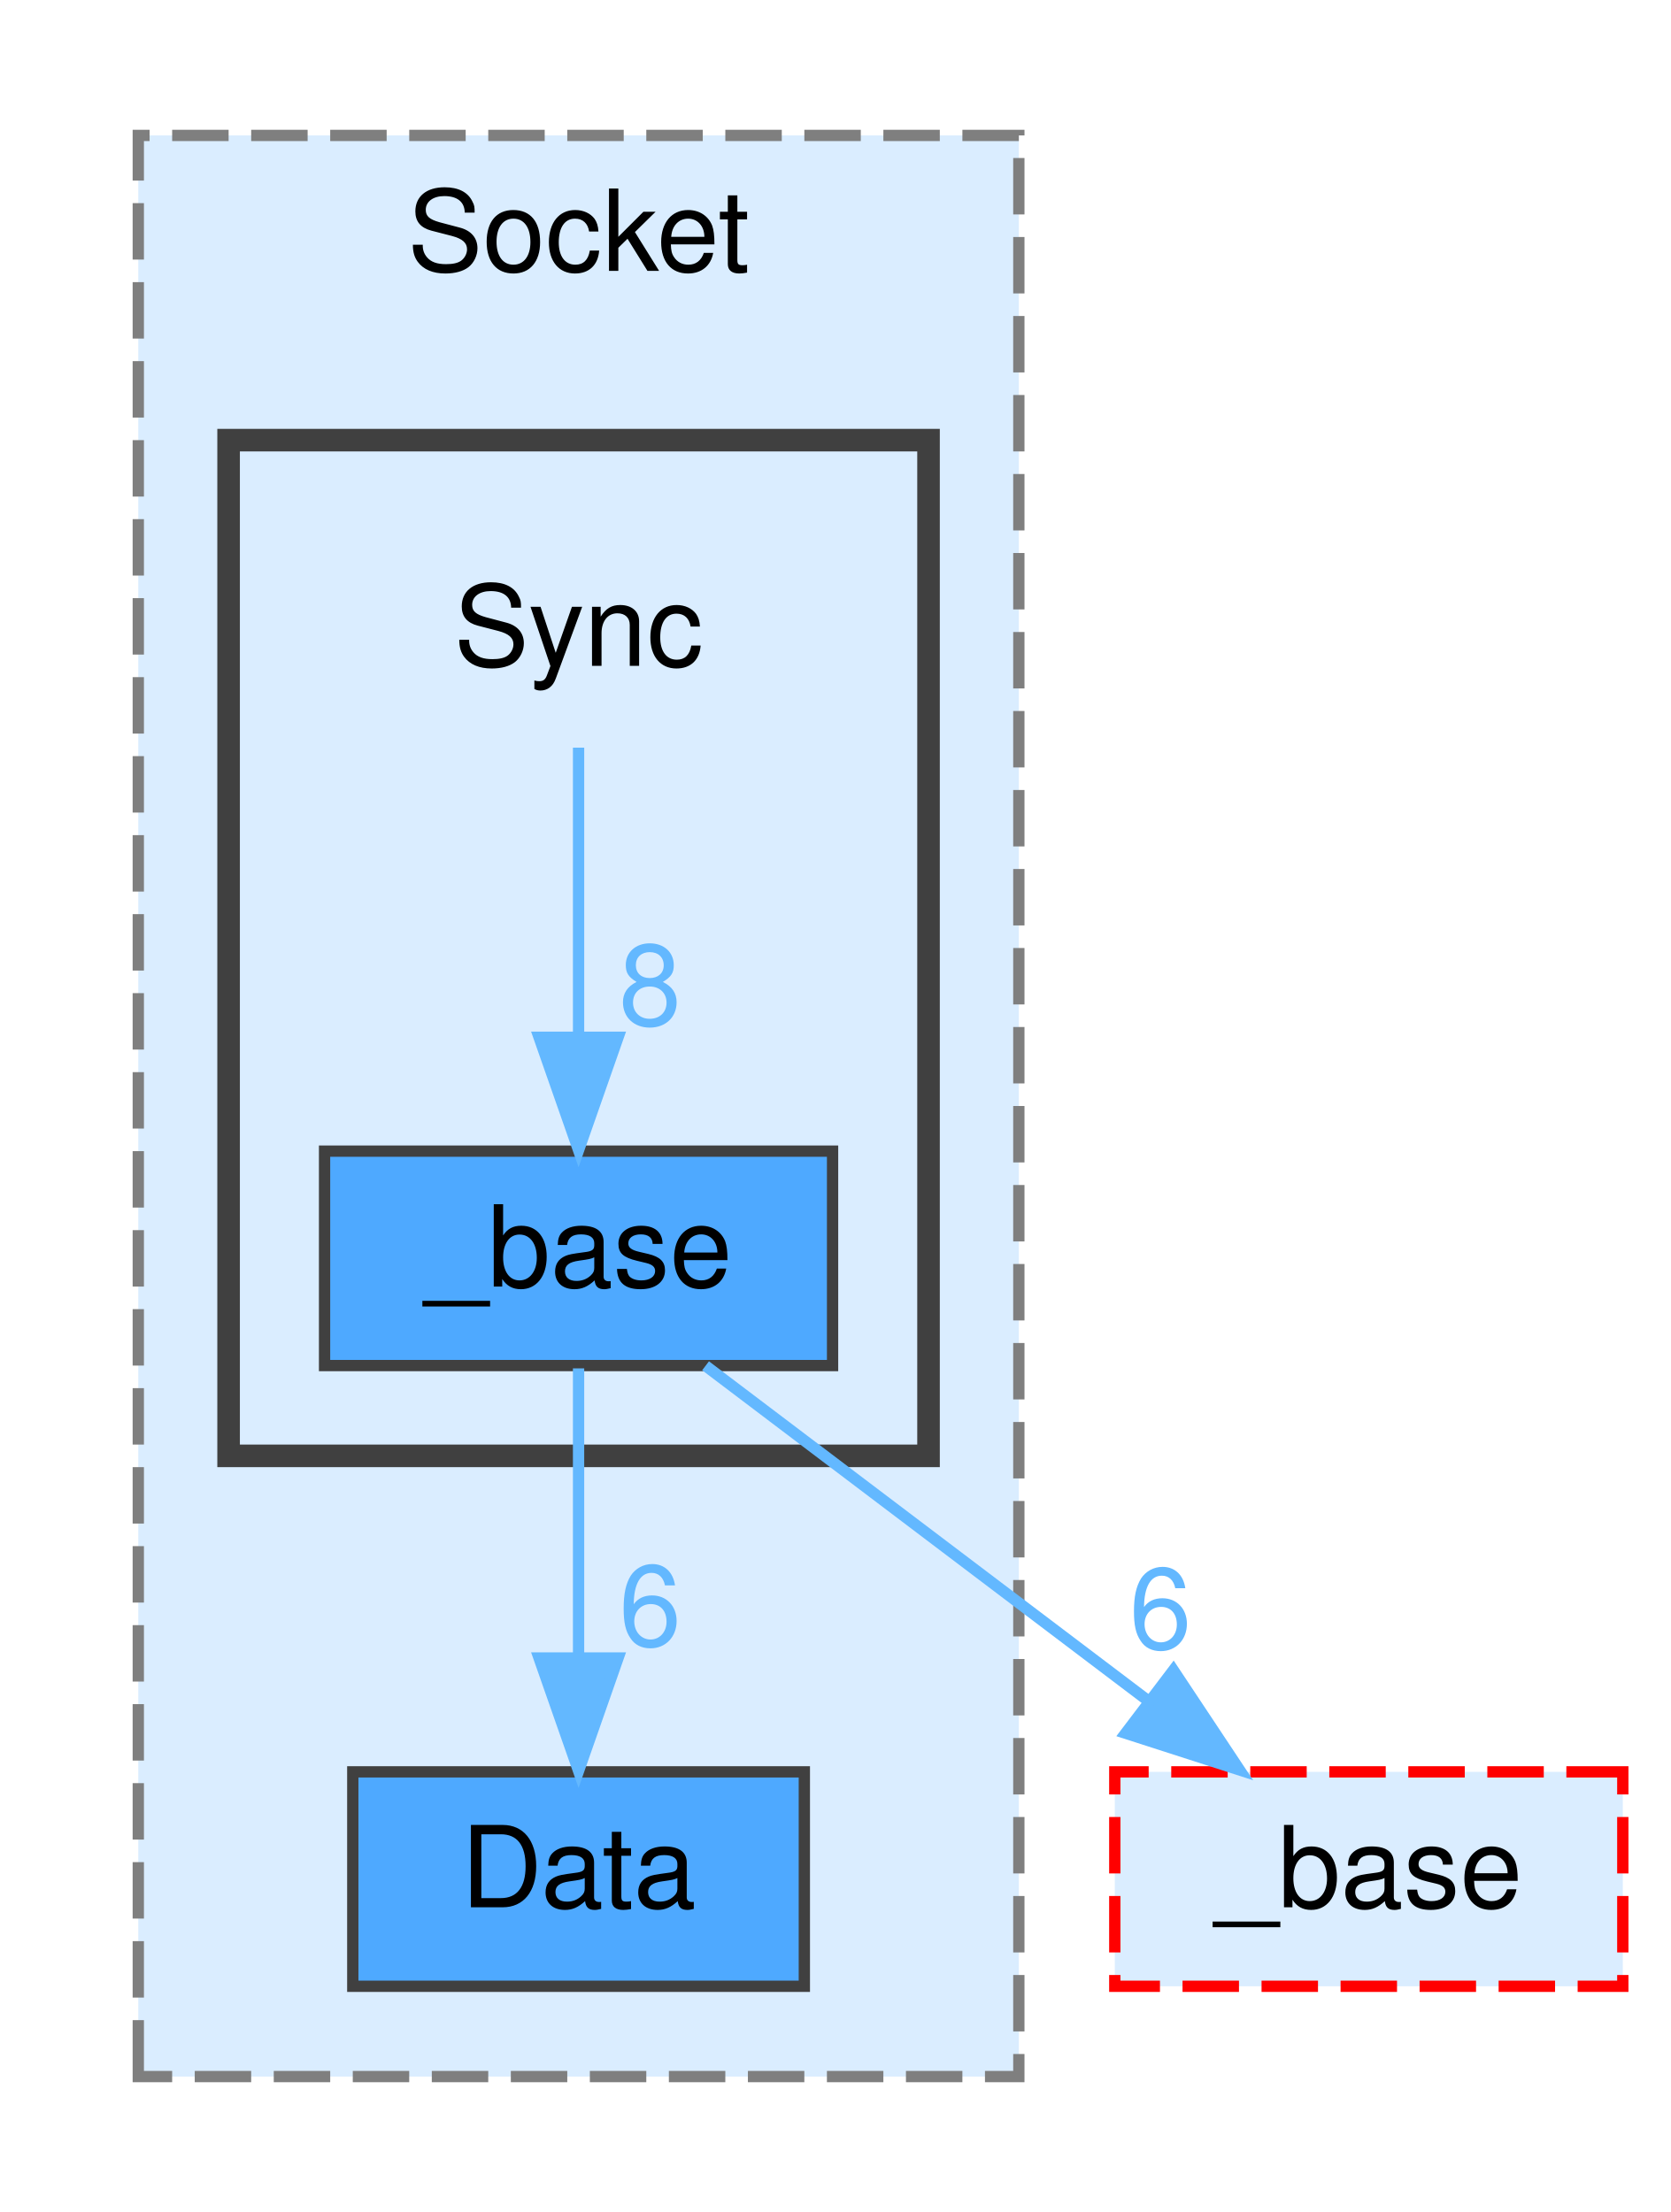
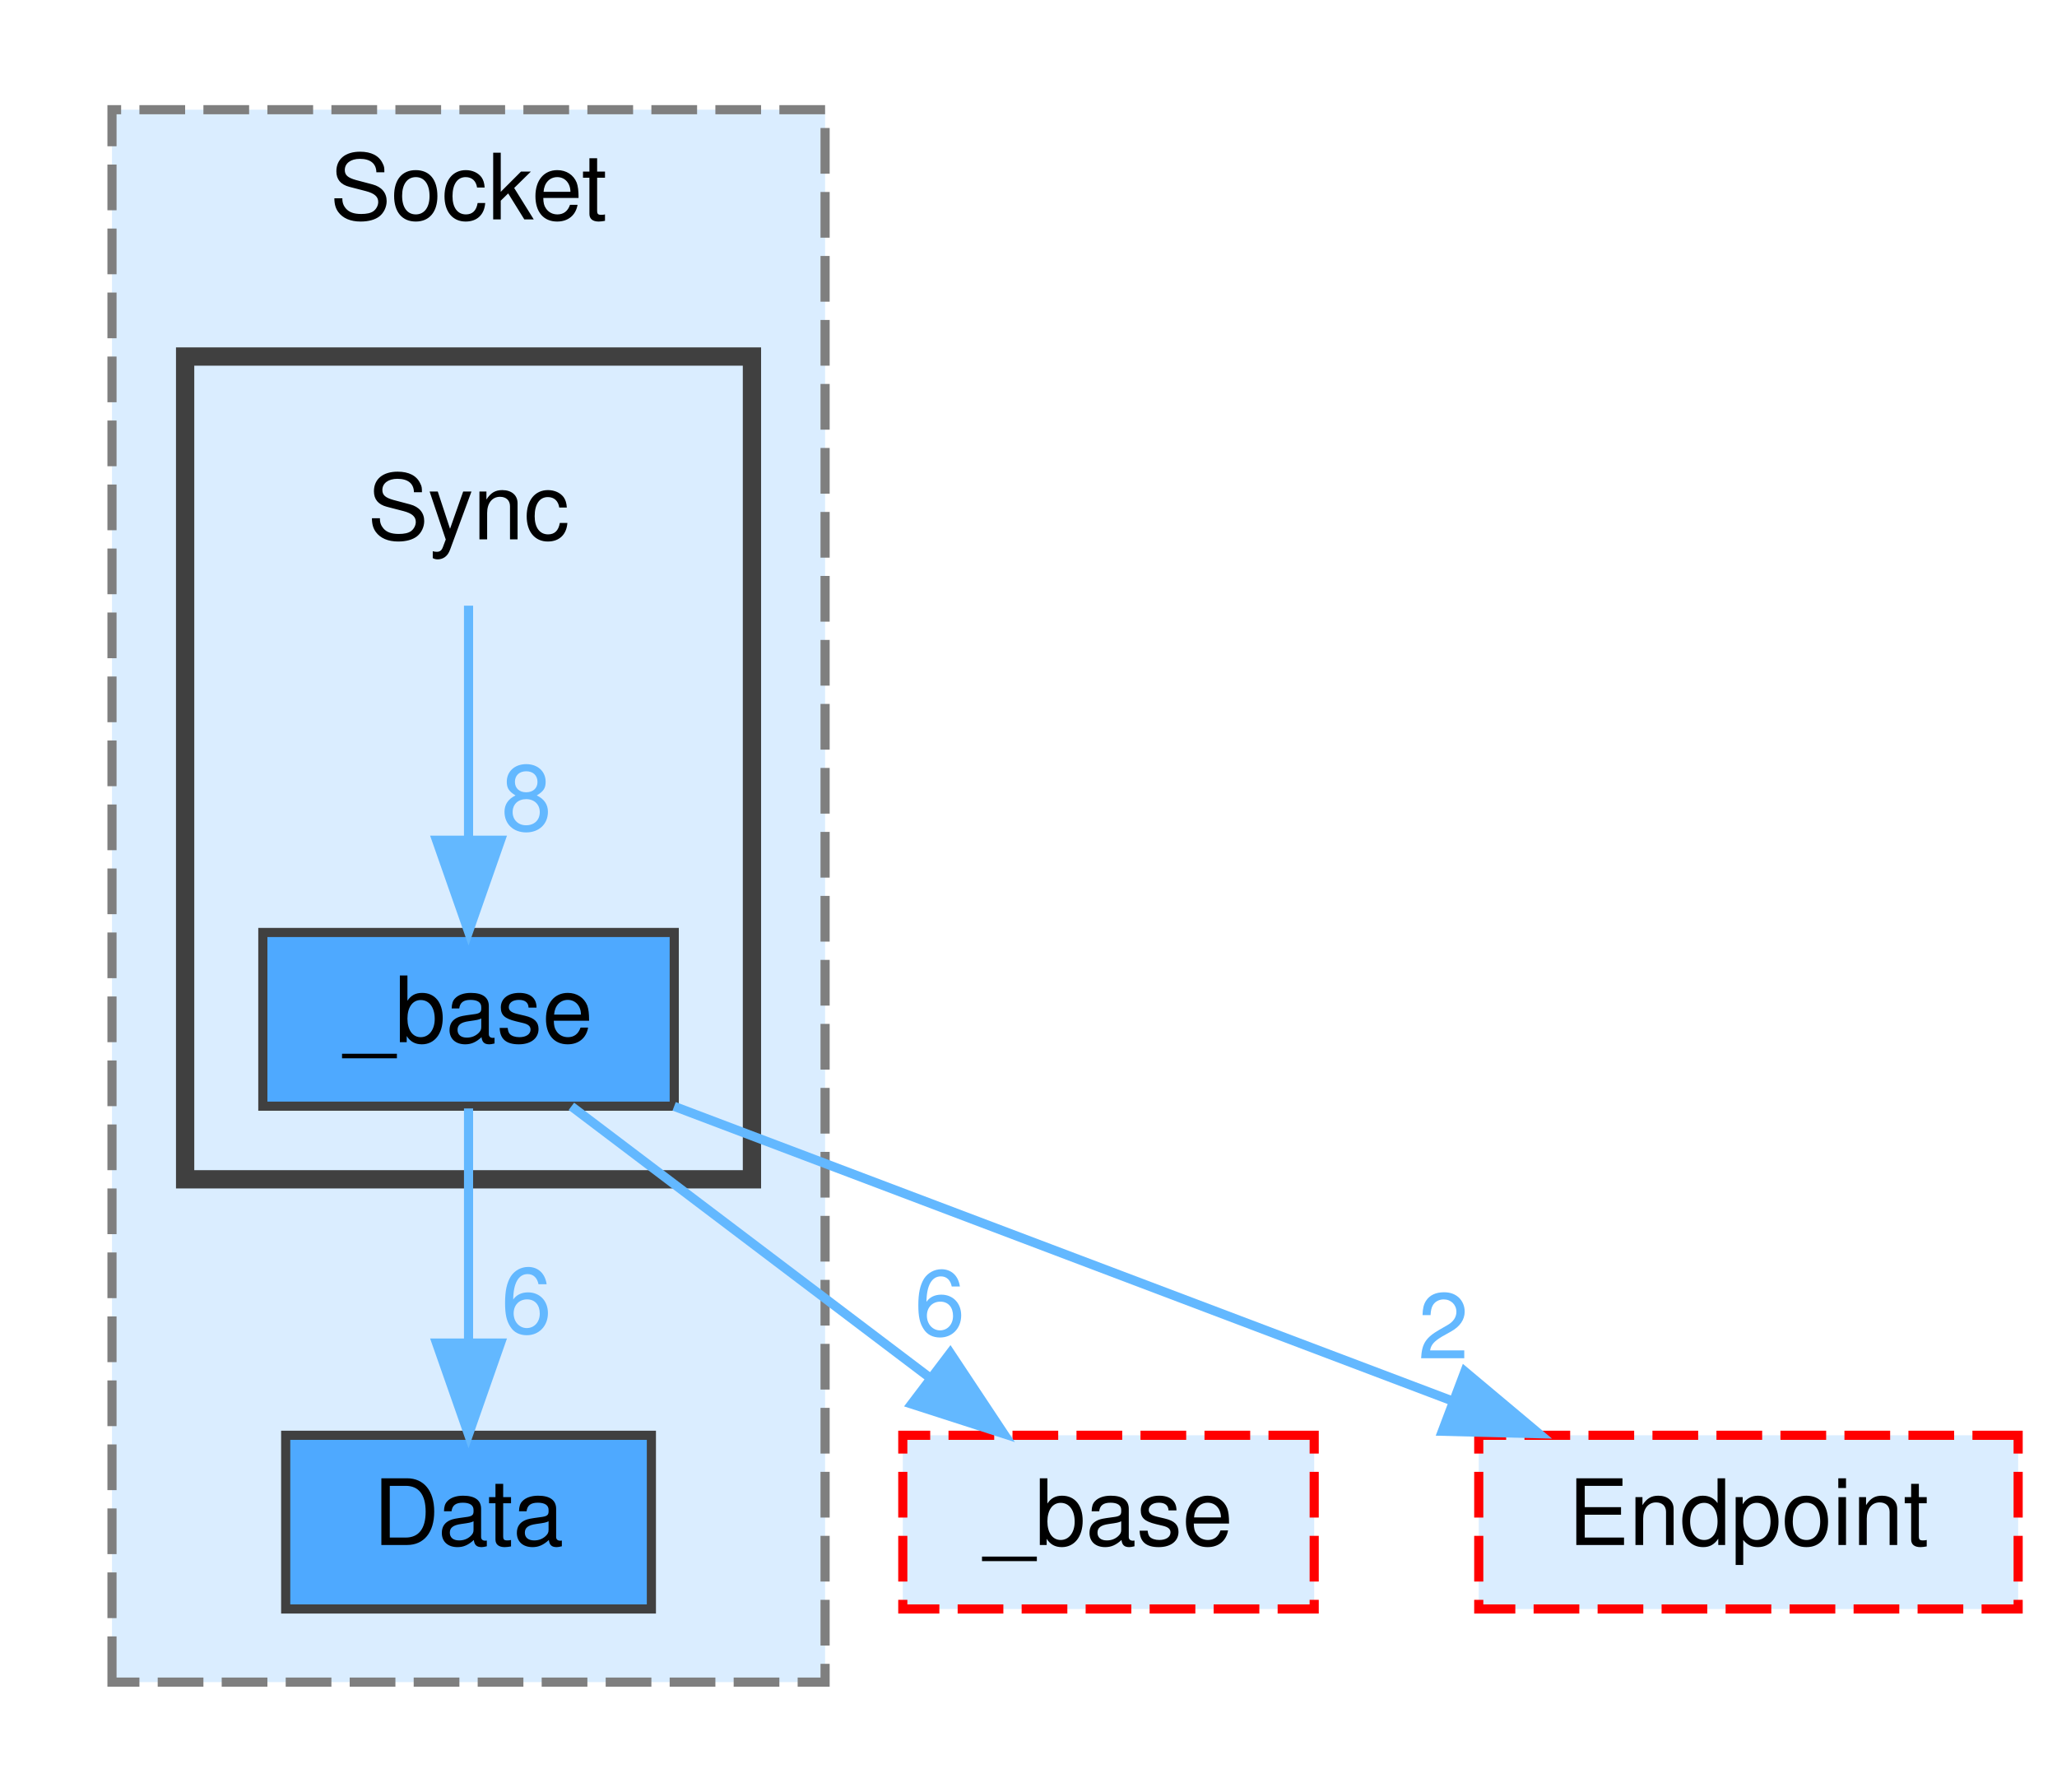
- <svg xmlns="http://www.w3.org/2000/svg" xmlns:xlink="http://www.w3.org/1999/xlink" width="148pt" height="196pt" viewBox="0.00 0.00 147.50 196.00">
+ <svg xmlns="http://www.w3.org/2000/svg" xmlns:xlink="http://www.w3.org/1999/xlink" width="225pt" height="196pt" viewBox="0.00 0.00 224.50 196.00">
  <g id="graph0" class="graph" transform="scale(1 1) rotate(0) translate(4 192)">
    <g id="clust1" class="cluster">
      <g id="a_clust1">
        <a xlink:href="dir_0b5ff7c741697c8eb7741053aebed106.html" target="_top" xlink:title="Socket">
          <polygon fill="#daedff" stroke="#7f7f7f" stroke-dasharray="5,2" points="8,-8 8,-180 86,-180 86,-8 8,-8" />
          <text text-anchor="middle" x="47" y="-168" font-family="Helvetica,sans-Serif" font-size="10.00">Socket</text>
        </a>
      </g>
    </g>
    <g id="clust2" class="cluster">
      <g id="a_clust2">
        <a xlink:href="dir_0ee8d01c818a6381a98a3d57ad9512e1.html" target="_top">
          <polygon fill="#daedff" stroke="#404040" stroke-width="2" points="16,-63 16,-153 78,-153 78,-63 16,-63" />
        </a>
      </g>
    </g>
    <g id="node1" class="node">
      <g id="a_node1">
        <a xlink:href="dir_fe25ebdea0b69c48cf495d114ea06d68.html" target="_top" xlink:title="Data">
          <polygon fill="#4ea9ff" stroke="#404040" points="67,-35 27,-35 27,-16 67,-16 67,-35" />
          <text text-anchor="middle" x="47" y="-23" font-family="Helvetica,sans-Serif" font-size="10.00">Data</text>
        </a>
      </g>
    </g>
    <g id="node2" class="node">
      <text text-anchor="middle" x="47" y="-133" font-family="Helvetica,sans-Serif" font-size="10.00">Sync</text>
    </g>
    <g id="node3" class="node">
      <g id="a_node3">
        <a xlink:href="dir_6c65d6b76d253c9224cf49be08fab4e8.html" target="_top" xlink:title="_base">
          <polygon fill="#4ea9ff" stroke="#404040" points="69.5,-90 24.5,-90 24.5,-71 69.5,-71 69.5,-90" />
          <text text-anchor="middle" x="47" y="-78" font-family="Helvetica,sans-Serif" font-size="10.00">_base</text>
        </a>
      </g>
    </g>
    <g id="edge1" class="edge">
      <g id="a_edge1">
-         <a xlink:href="dir_000017_000003.html" target="_top">
+         <a xlink:href="dir_000021_000004.html" target="_top">
          <path fill="none" stroke="#63b8ff" d="M47,-125.75C47,-118.8 47,-108.85 47,-100.13" />
          <polygon fill="#63b8ff" stroke="#63b8ff" points="50.5,-100.09 47,-90.09 43.5,-100.09 50.5,-100.09" />
        </a>
      </g>
      <g id="a_edge1-headlabel">
-         <a xlink:href="dir_000017_000003.html" target="_top" xlink:title="8">
+         <a xlink:href="dir_000021_000004.html" target="_top" xlink:title="8">
          <text text-anchor="middle" x="53.34" y="-101.18" font-family="Helvetica,sans-Serif" font-size="10.00" fill="#63b8ff">8</text>
        </a>
      </g>
    </g>
    <g id="edge2" class="edge">
      <g id="a_edge2">
-         <a xlink:href="dir_000003_000009.html" target="_top">
+         <a xlink:href="dir_000004_000012.html" target="_top">
          <path fill="none" stroke="#63b8ff" d="M47,-70.75C47,-63.8 47,-53.85 47,-45.13" />
          <polygon fill="#63b8ff" stroke="#63b8ff" points="50.5,-45.09 47,-35.09 43.5,-45.09 50.5,-45.09" />
        </a>
      </g>
      <g id="a_edge2-headlabel">
-         <a xlink:href="dir_000003_000009.html" target="_top" xlink:title="6">
+         <a xlink:href="dir_000004_000012.html" target="_top" xlink:title="6">
          <text text-anchor="middle" x="53.34" y="-46.18" font-family="Helvetica,sans-Serif" font-size="10.00" fill="#63b8ff">6</text>
        </a>
      </g>
    </g>
    <g id="node4" class="node">
      <g id="a_node4">
        <a xlink:href="dir_1749b645fa05fc0c477f9e54117aefed.html" target="_top" xlink:title="_base">
          <polygon fill="#daedff" stroke="red" stroke-dasharray="5,2" points="139.5,-35 94.5,-35 94.5,-16 139.5,-16 139.5,-35" />
          <text text-anchor="middle" x="117" y="-23" font-family="Helvetica,sans-Serif" font-size="10.00">_base</text>
        </a>
      </g>
    </g>
    <g id="edge3" class="edge">
      <g id="a_edge3">
-         <a xlink:href="dir_000003_000000.html" target="_top">
+         <a xlink:href="dir_000004_000000.html" target="_top">
          <path fill="none" stroke="#63b8ff" d="M58.25,-70.98C68.8,-63 84.8,-50.88 97.44,-41.31" />
          <polygon fill="#63b8ff" stroke="#63b8ff" points="99.69,-44 105.55,-35.17 95.46,-38.42 99.69,-44" />
        </a>
      </g>
      <g id="a_edge3-headlabel">
-         <a xlink:href="dir_000003_000000.html" target="_top" xlink:title="6">
+         <a xlink:href="dir_000004_000000.html" target="_top" xlink:title="6">
          <text text-anchor="middle" x="98.54" y="-45.93" font-family="Helvetica,sans-Serif" font-size="10.00" fill="#63b8ff">6</text>
+         </a>
+       </g>
+     </g>
+     <g id="node5" class="node">
+       <g id="a_node5">
+         <a xlink:href="dir_a49b2ae4e107057a382f7728faa95ee7.html" target="_top" xlink:title="Endpoint">
+           <polygon fill="#daedff" stroke="red" stroke-dasharray="5,2" points="216.5,-35 157.5,-35 157.5,-16 216.5,-16 216.5,-35" />
+           <text text-anchor="middle" x="187" y="-23" font-family="Helvetica,sans-Serif" font-size="10.00">Endpoint</text>
+         </a>
+       </g>
+     </g>
+     <g id="edge4" class="edge">
+       <g id="a_edge4">
+         <a xlink:href="dir_000004_000013.html" target="_top">
+           <path fill="none" stroke="#63b8ff" d="M69.49,-70.98C92.52,-62.27 128.54,-48.63 154.63,-38.75" />
+           <polygon fill="#63b8ff" stroke="#63b8ff" points="155.98,-41.98 164.1,-35.17 153.51,-35.44 155.98,-41.98" />
+         </a>
+       </g>
+       <g id="a_edge4-headlabel">
+         <a xlink:href="dir_000004_000013.html" target="_top" xlink:title="2">
+           <text text-anchor="middle" x="153.63" y="-43.41" font-family="Helvetica,sans-Serif" font-size="10.00" fill="#63b8ff">2</text>
        </a>
      </g>
    </g>
  </g>
</svg>
